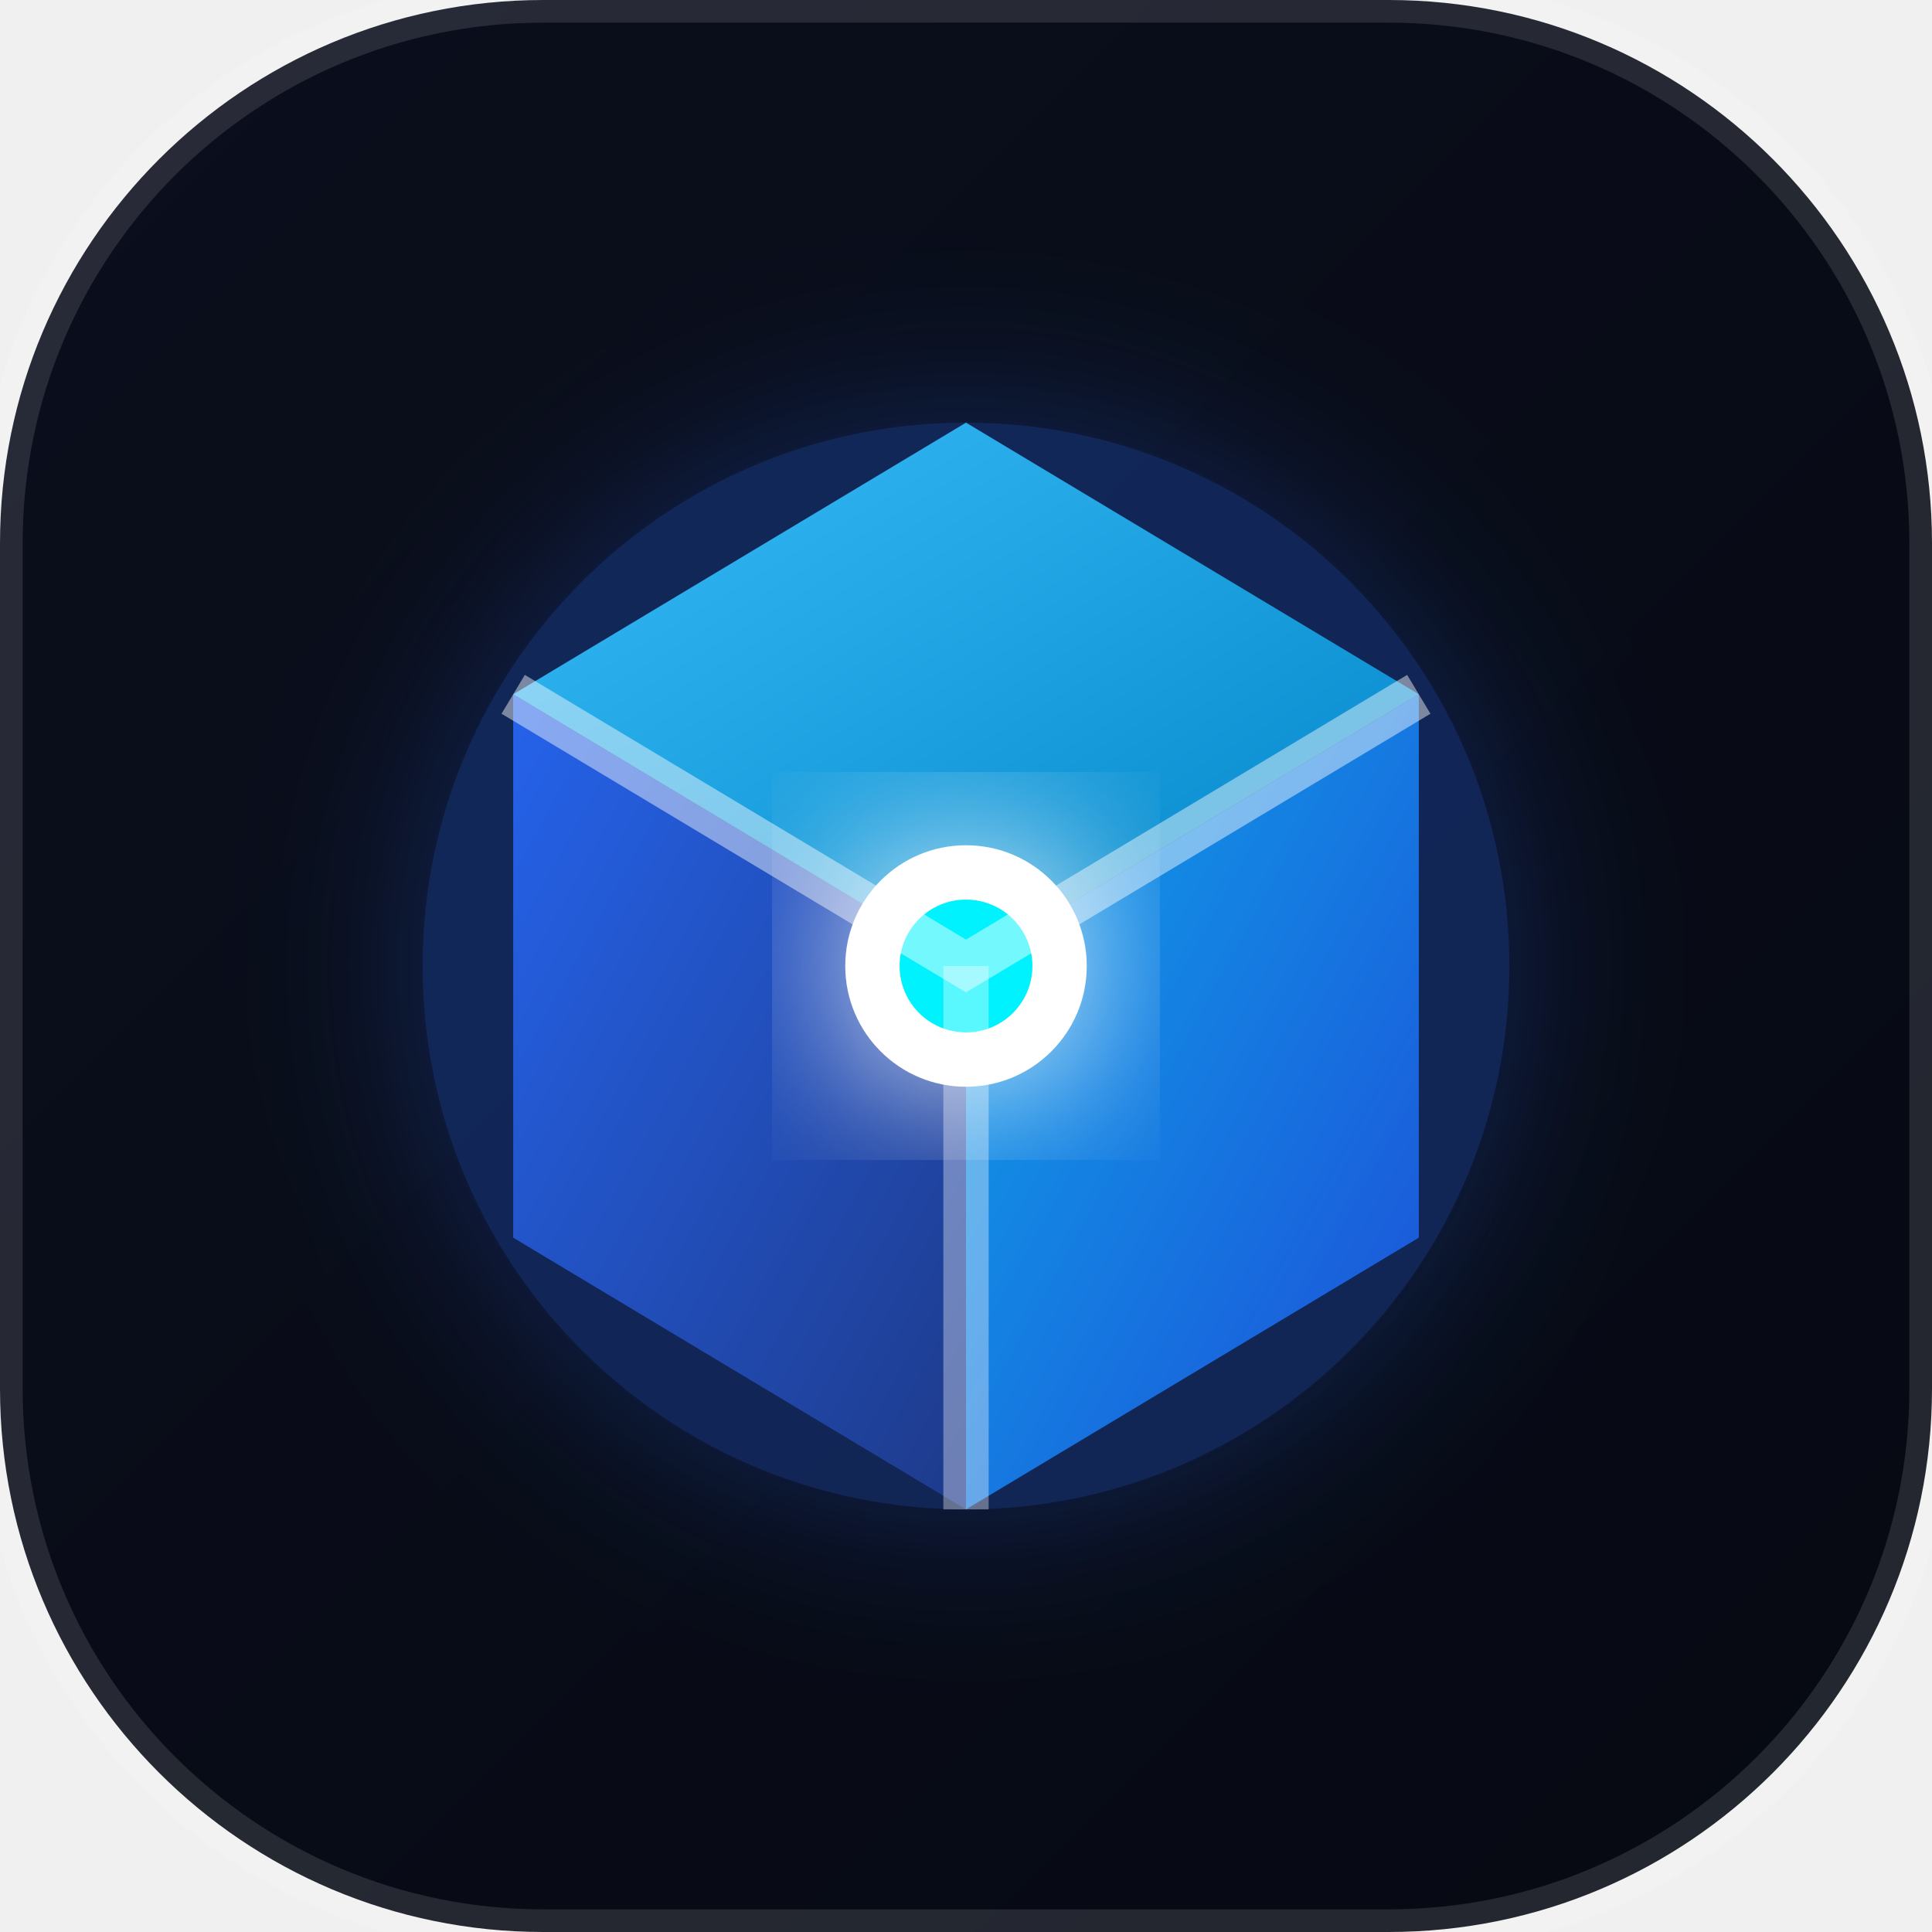
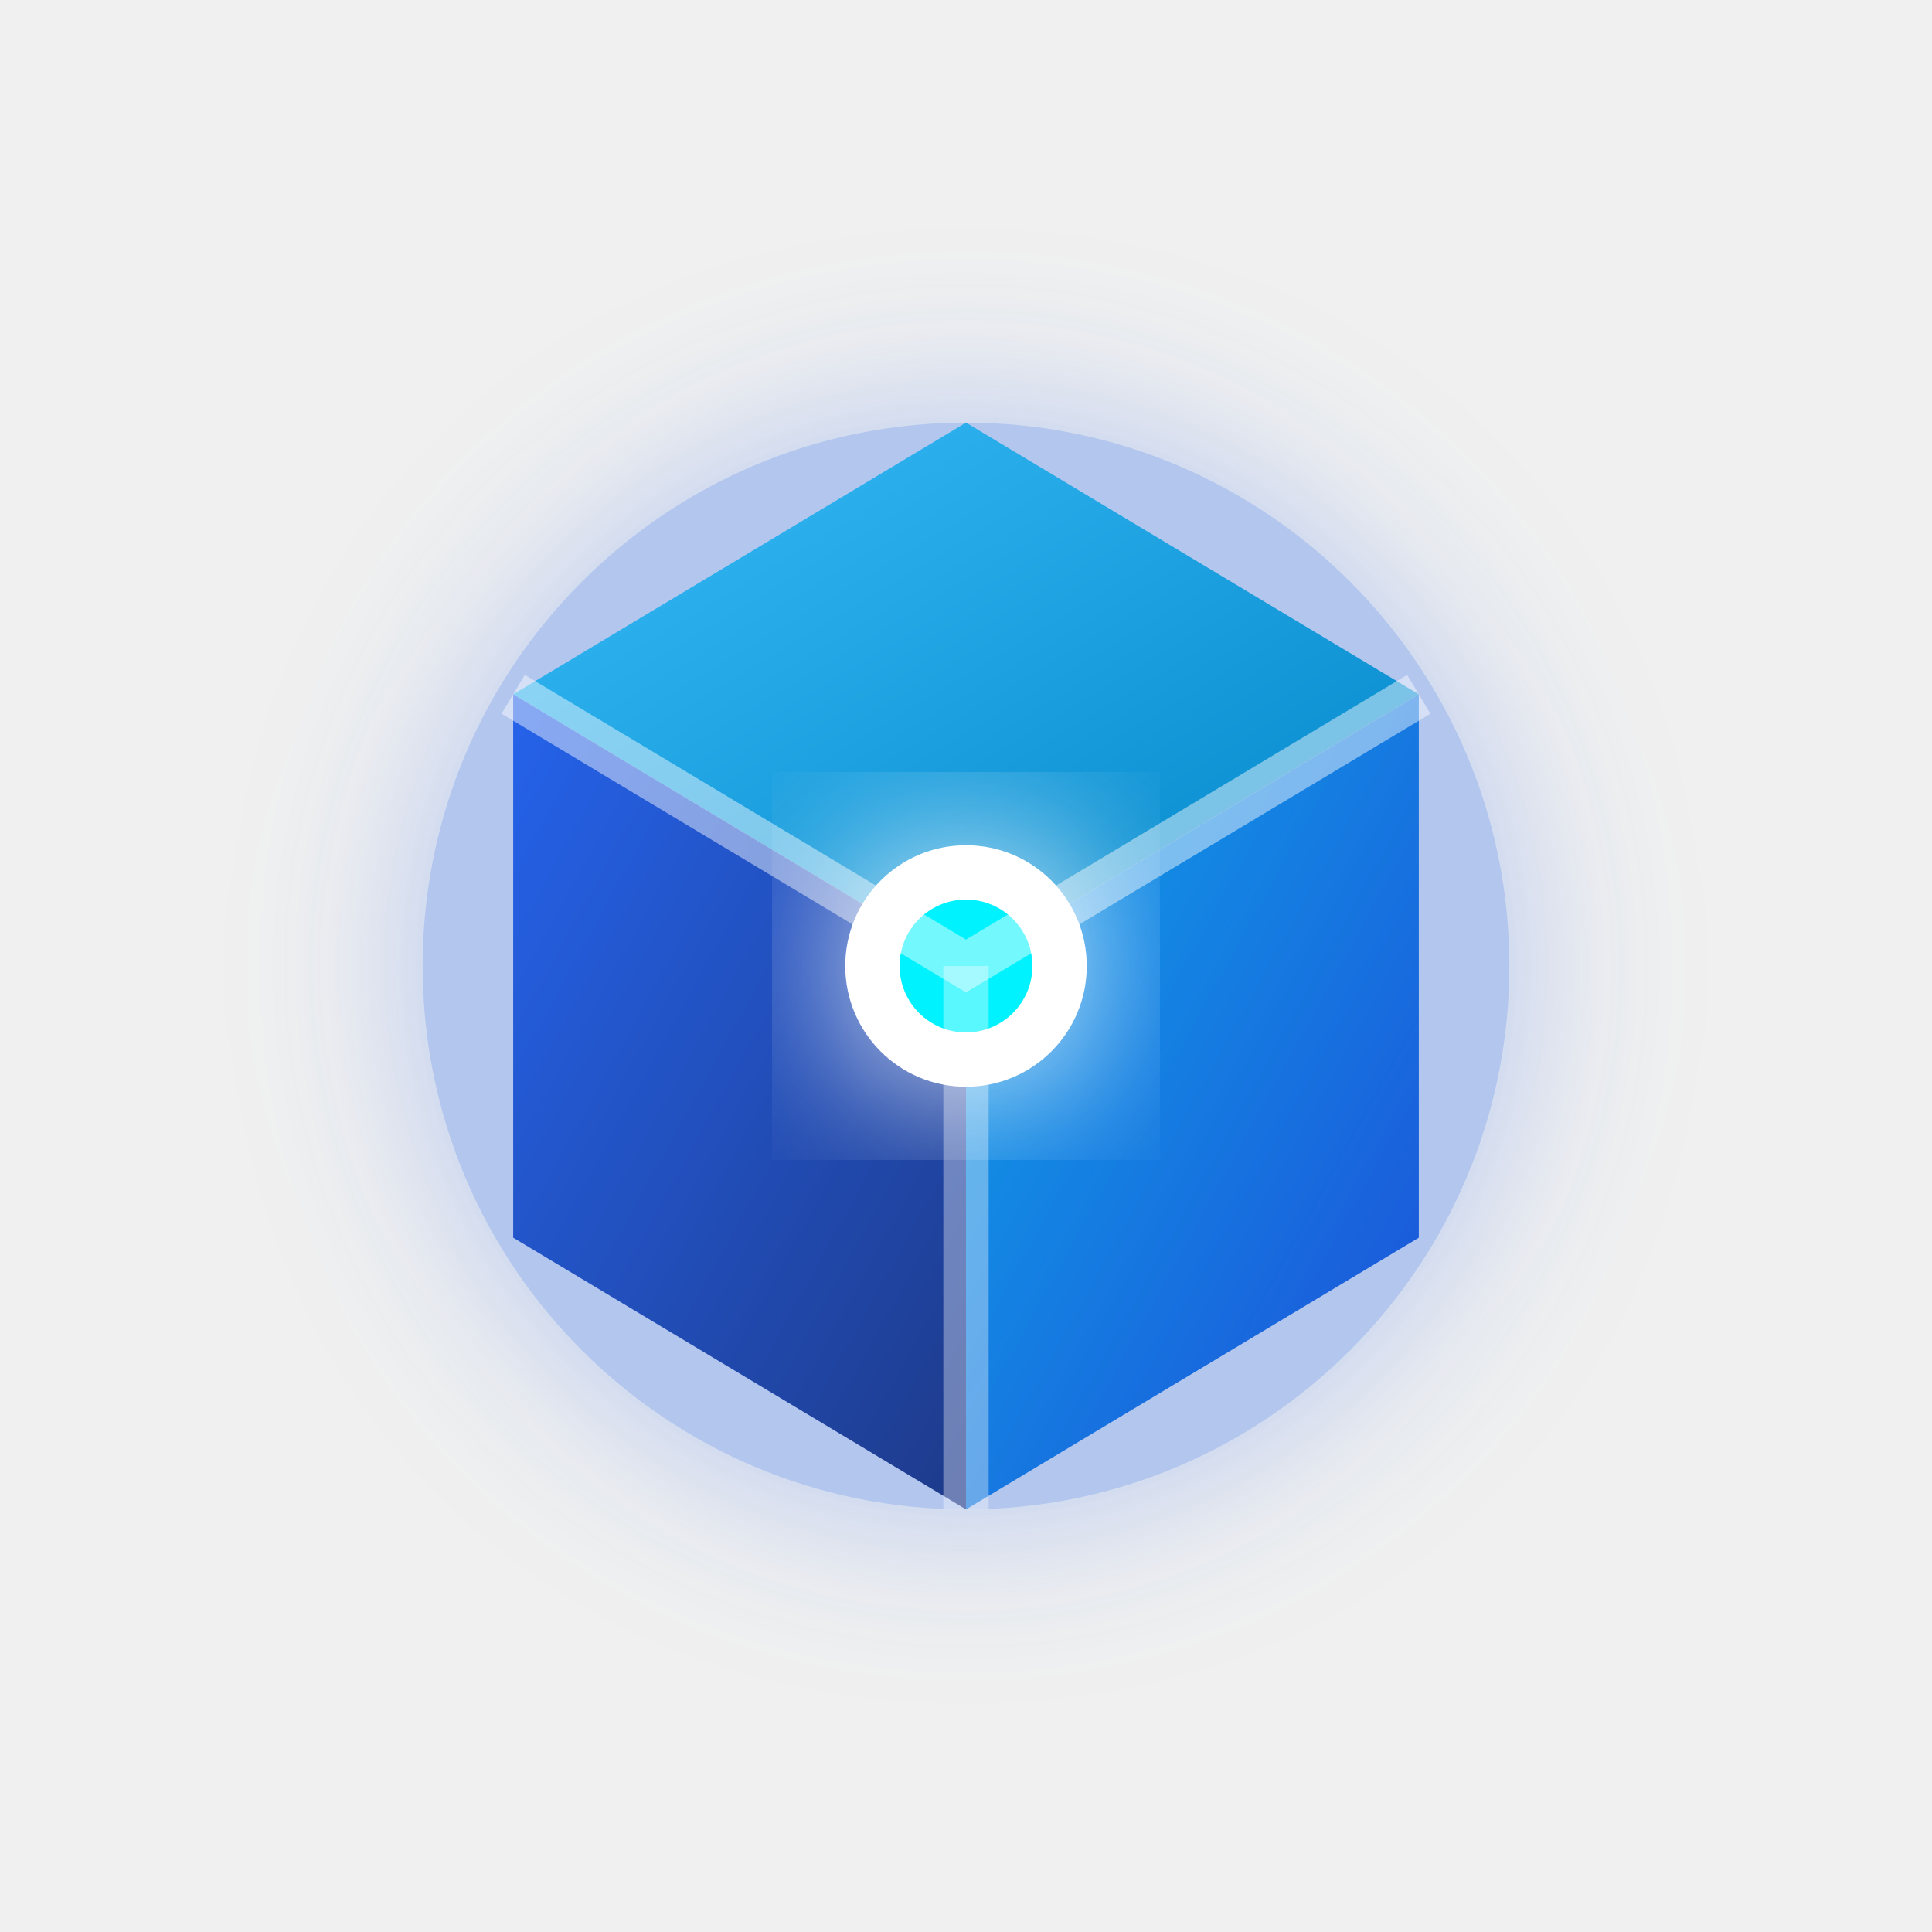
<svg xmlns="http://www.w3.org/2000/svg" viewBox="0 0 64 64" fill="none">
  <defs>
-     <linearGradient id="bgBase" x1="0%" y1="0%" x2="100%" y2="100%">
-       <stop offset="0%" stop-color="#0b0f1d" />
-       <stop offset="100%" stop-color="#060912" />
-     </linearGradient>
    <linearGradient id="prismTop" x1="0%" y1="0%" x2="100%" y2="100%">
      <stop offset="0%" stop-color="#38bdf8" />
      <stop offset="100%" stop-color="#0284c7" />
    </linearGradient>
    <linearGradient id="prismLeft" x1="0%" y1="0%" x2="100%" y2="100%">
      <stop offset="0%" stop-color="#2563eb" />
      <stop offset="100%" stop-color="#1e3a8a" />
    </linearGradient>
    <linearGradient id="prismRight" x1="0%" y1="0%" x2="100%" y2="100%">
      <stop offset="0%" stop-color="#0ea5e9" />
      <stop offset="100%" stop-color="#1d4ed8" />
    </linearGradient>
    <linearGradient id="coreBeam" x1="0%" y1="0%" x2="0%" y2="100%">
      <stop offset="0%" stop-color="#ffffff" />
      <stop offset="50%" stop-color="#38bdf8" />
      <stop offset="100%" stop-color="#00f2fe" />
    </linearGradient>
    <filter id="glowFavicon" x="-30%" y="-30%" width="160%" height="160%">
      <feGaussianBlur stdDeviation="3" result="blur" />
      <feComposite in="SourceGraphic" in2="blur" operator="over" />
    </filter>
  </defs>
-   <rect width="64" height="64" rx="18" fill="url(#bgBase)" stroke="rgba(255,255,255,0.12)" stroke-width="1.5" />
  <g transform="translate(12, 10)">
    <circle cx="20" cy="22" r="18" fill="#2563eb" opacity="0.3" filter="url(#glowFavicon)" />
    <polygon points="20,4 35,13 20,22 5,13" fill="url(#prismTop)" />
    <polygon points="5,13 20,22 20,40 5,31" fill="url(#prismLeft)" />
    <polygon points="20,22 35,13 35,31 20,40" fill="url(#prismRight)" />
    <path d="M20,6 L20,38" stroke="url(#coreBeam)" stroke-width="3.5" stroke-linecap="round" filter="url(#glowFavicon)" />
    <circle cx="20" cy="22" r="4" fill="#ffffff" filter="url(#glowFavicon)" />
    <circle cx="20" cy="22" r="2.2" fill="#00f2fe" />
    <polyline points="5,13 20,22 35,13" fill="none" stroke="rgba(255,255,255,0.45)" stroke-width="1.5" />
    <line x1="20" y1="22" x2="20" y2="40" stroke="rgba(255,255,255,0.35)" stroke-width="1.5" />
  </g>
</svg>
